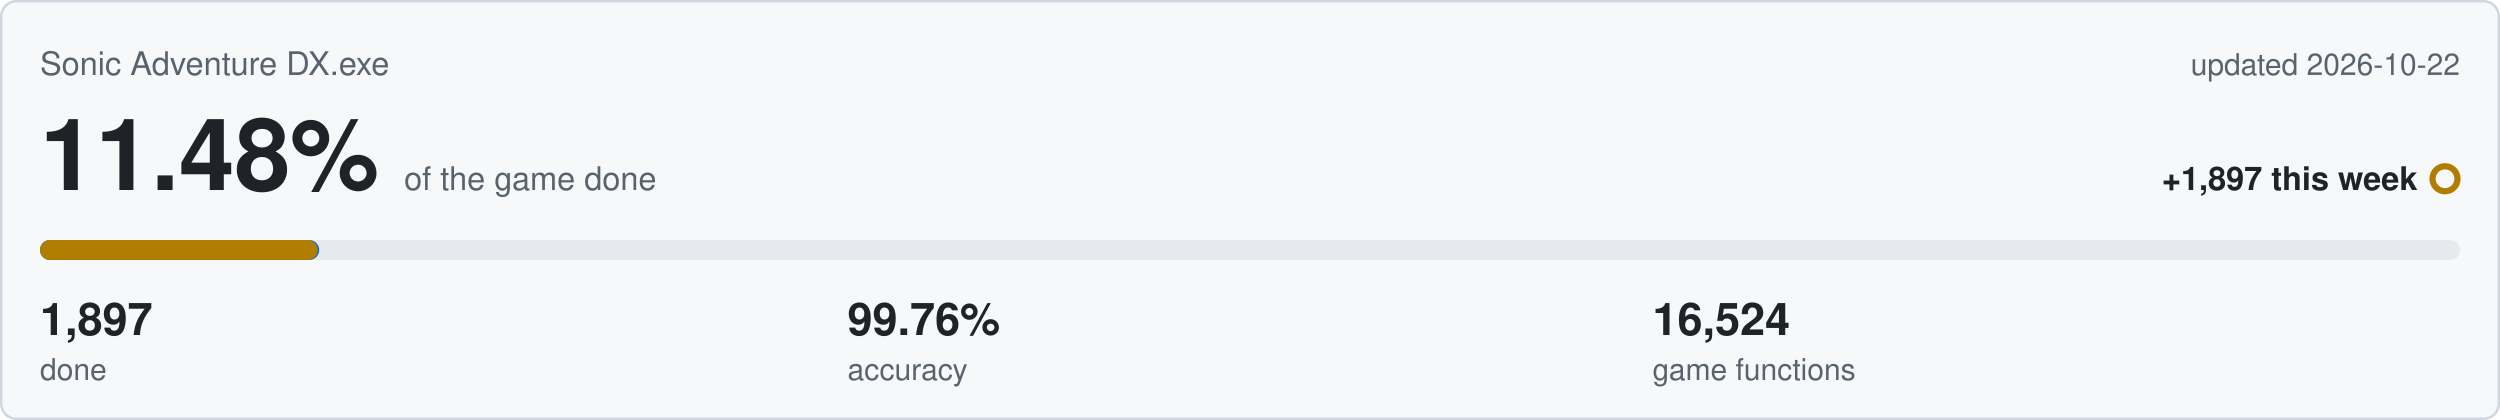
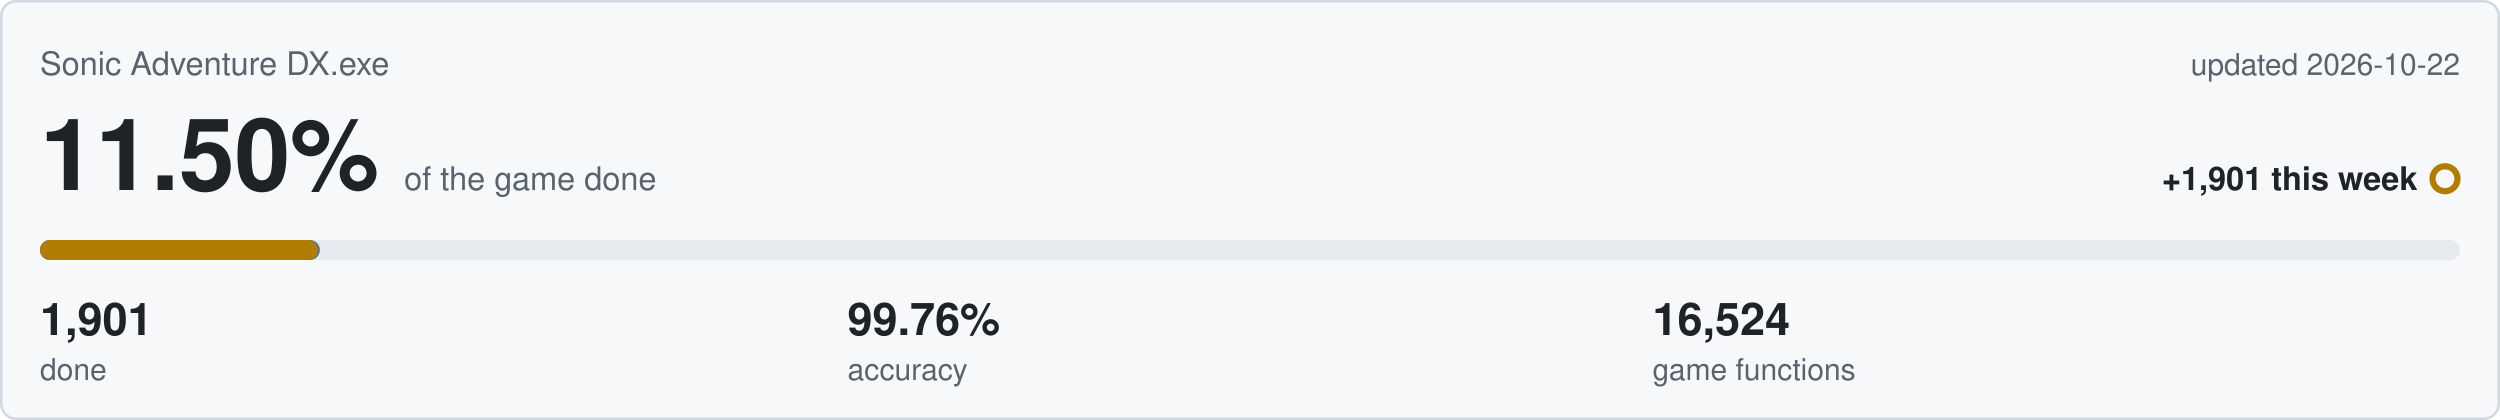
<svg xmlns="http://www.w3.org/2000/svg" viewBox="0 0 1000 168" width="1000" height="168">
  <rect x="0.5" y="0.5" width="999" height="167" rx="6" fill="#f6f8fa" stroke="#d0d7de" />
  <text x="16" y="30" font-family="Segoe UI,Helvetica,Arial,sans-serif" font-size="13" fill="#59636e">Sonic Adventure DX.exe</text>
  <text x="984" y="30" text-anchor="end" font-family="Segoe UI,Helvetica,Arial,sans-serif" font-size="12" fill="#59636e">updated 2026-10-22</text>
-   <text x="16" y="76" font-family="Segoe UI,Helvetica,Arial,sans-serif" font-size="40" font-weight="600" fill="#1f2328">11.48%<tspan dx="10" font-size="13" font-weight="400" fill="#59636e">of the game done</tspan>
+   <text x="16" y="76" font-family="Segoe UI,Helvetica,Arial,sans-serif" font-size="40" font-weight="600" fill="#1f2328">11.50%<tspan dx="10" font-size="13" font-weight="400" fill="#59636e">of the game done</tspan>
  </text>
-   <text x="967" y="76" text-anchor="end" font-family="Segoe UI,Helvetica,Arial,sans-serif" font-size="13" font-weight="600" fill="#1f2328">+1,897 this week</text>
+   <text x="967" y="76" text-anchor="end" font-family="Segoe UI,Helvetica,Arial,sans-serif" font-size="13" font-weight="600" fill="#1f2328">+1,901 this week</text>
  <circle cx="978" cy="71.5" r="5" fill="none" stroke="#b07d00" stroke-width="2.5" />
  <rect x="16" y="96" width="968" height="8" rx="4" fill="#e6eaef" />
-   <rect x="16" y="96" width="111.7" height="8" rx="4" fill="#0969da" />
-   <rect x="16" y="96" width="111.1" height="8" rx="4" fill="#b07d00" />
-   <text x="16" y="134" font-family="Segoe UI,Helvetica,Arial,sans-serif" font-size="18" font-weight="600" fill="#1f2328">1,897</text>
+   <rect x="16" y="96" width="111.9" height="8" rx="4" fill="#0969da" />
+   <rect x="16" y="96" width="111.4" height="8" rx="4" fill="#b07d00" />
+   <text x="16" y="134" font-family="Segoe UI,Helvetica,Arial,sans-serif" font-size="18" font-weight="600" fill="#1f2328">1,901</text>
  <text x="16" y="152" font-family="Segoe UI,Helvetica,Arial,sans-serif" font-size="12" fill="#59636e">done</text>
  <text x="339" y="134" font-family="Segoe UI,Helvetica,Arial,sans-serif" font-size="18" font-weight="600" fill="#1f2328">99.76%</text>
  <text x="339" y="152" font-family="Segoe UI,Helvetica,Arial,sans-serif" font-size="12" fill="#59636e">accuracy</text>
  <text x="661" y="134" font-family="Segoe UI,Helvetica,Arial,sans-serif" font-size="18" font-weight="600" fill="#1f2328">16,524</text>
  <text x="661" y="152" font-family="Segoe UI,Helvetica,Arial,sans-serif" font-size="12" fill="#59636e">game functions</text>
</svg>
